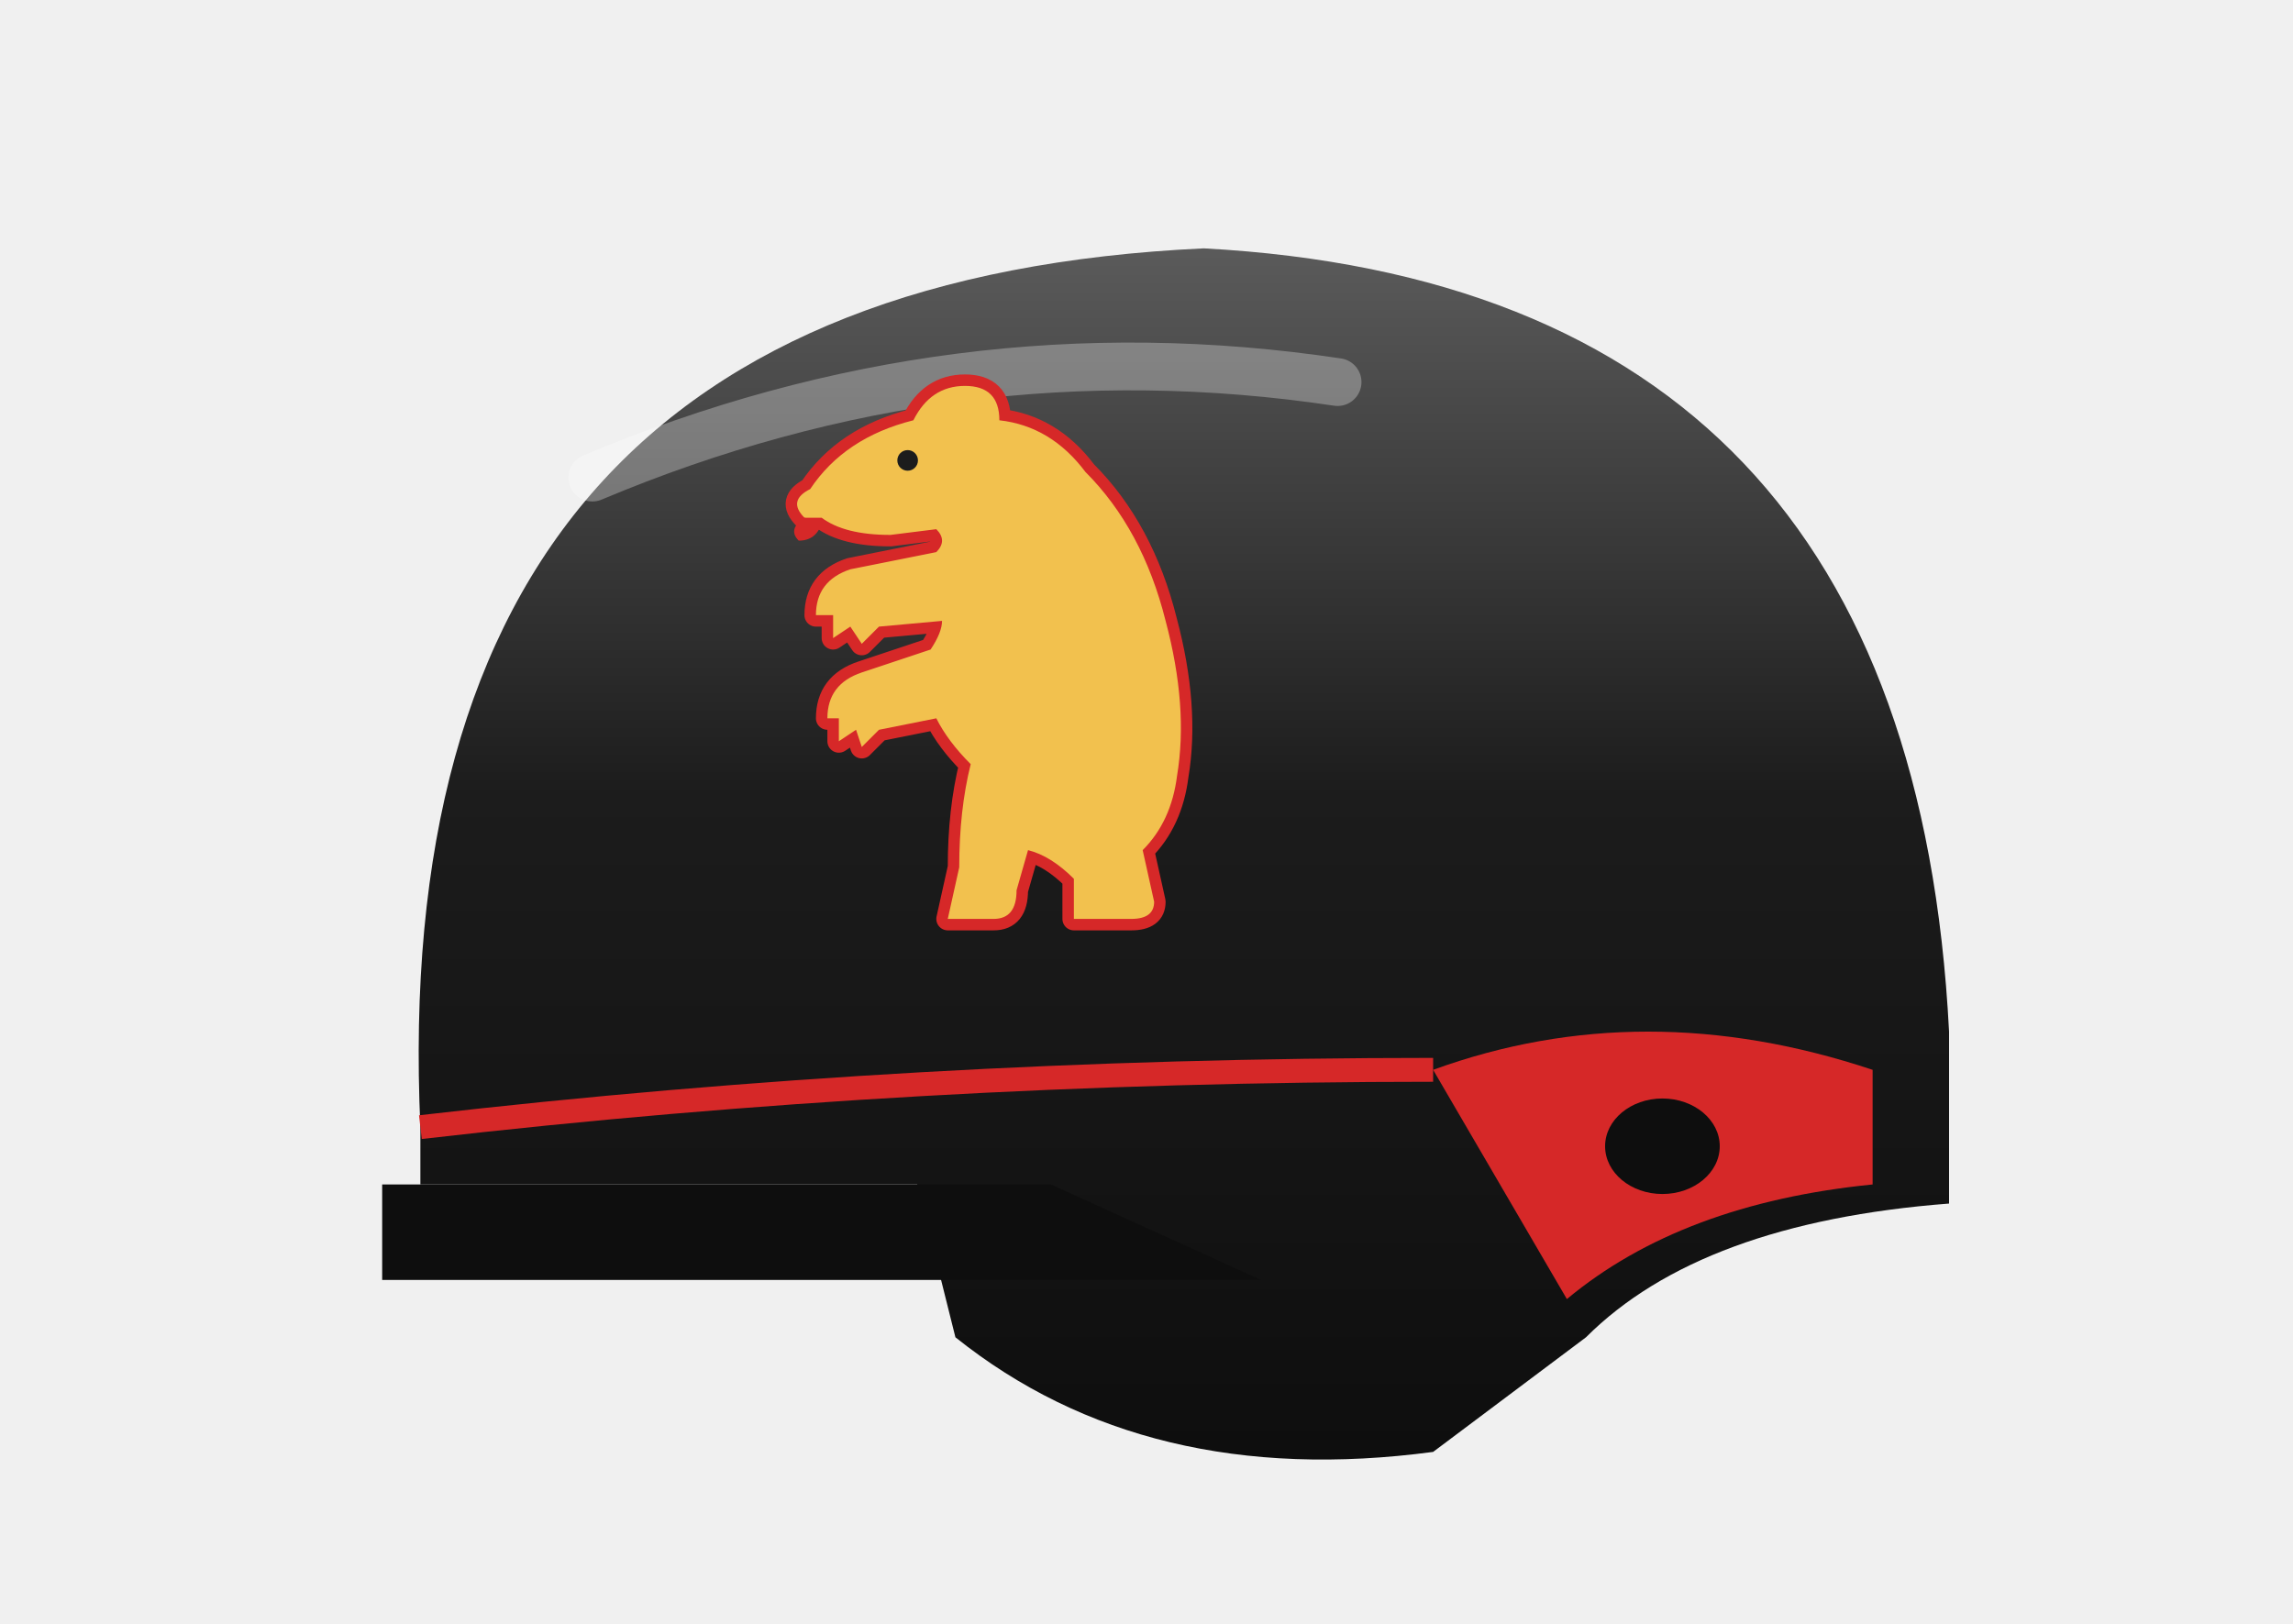
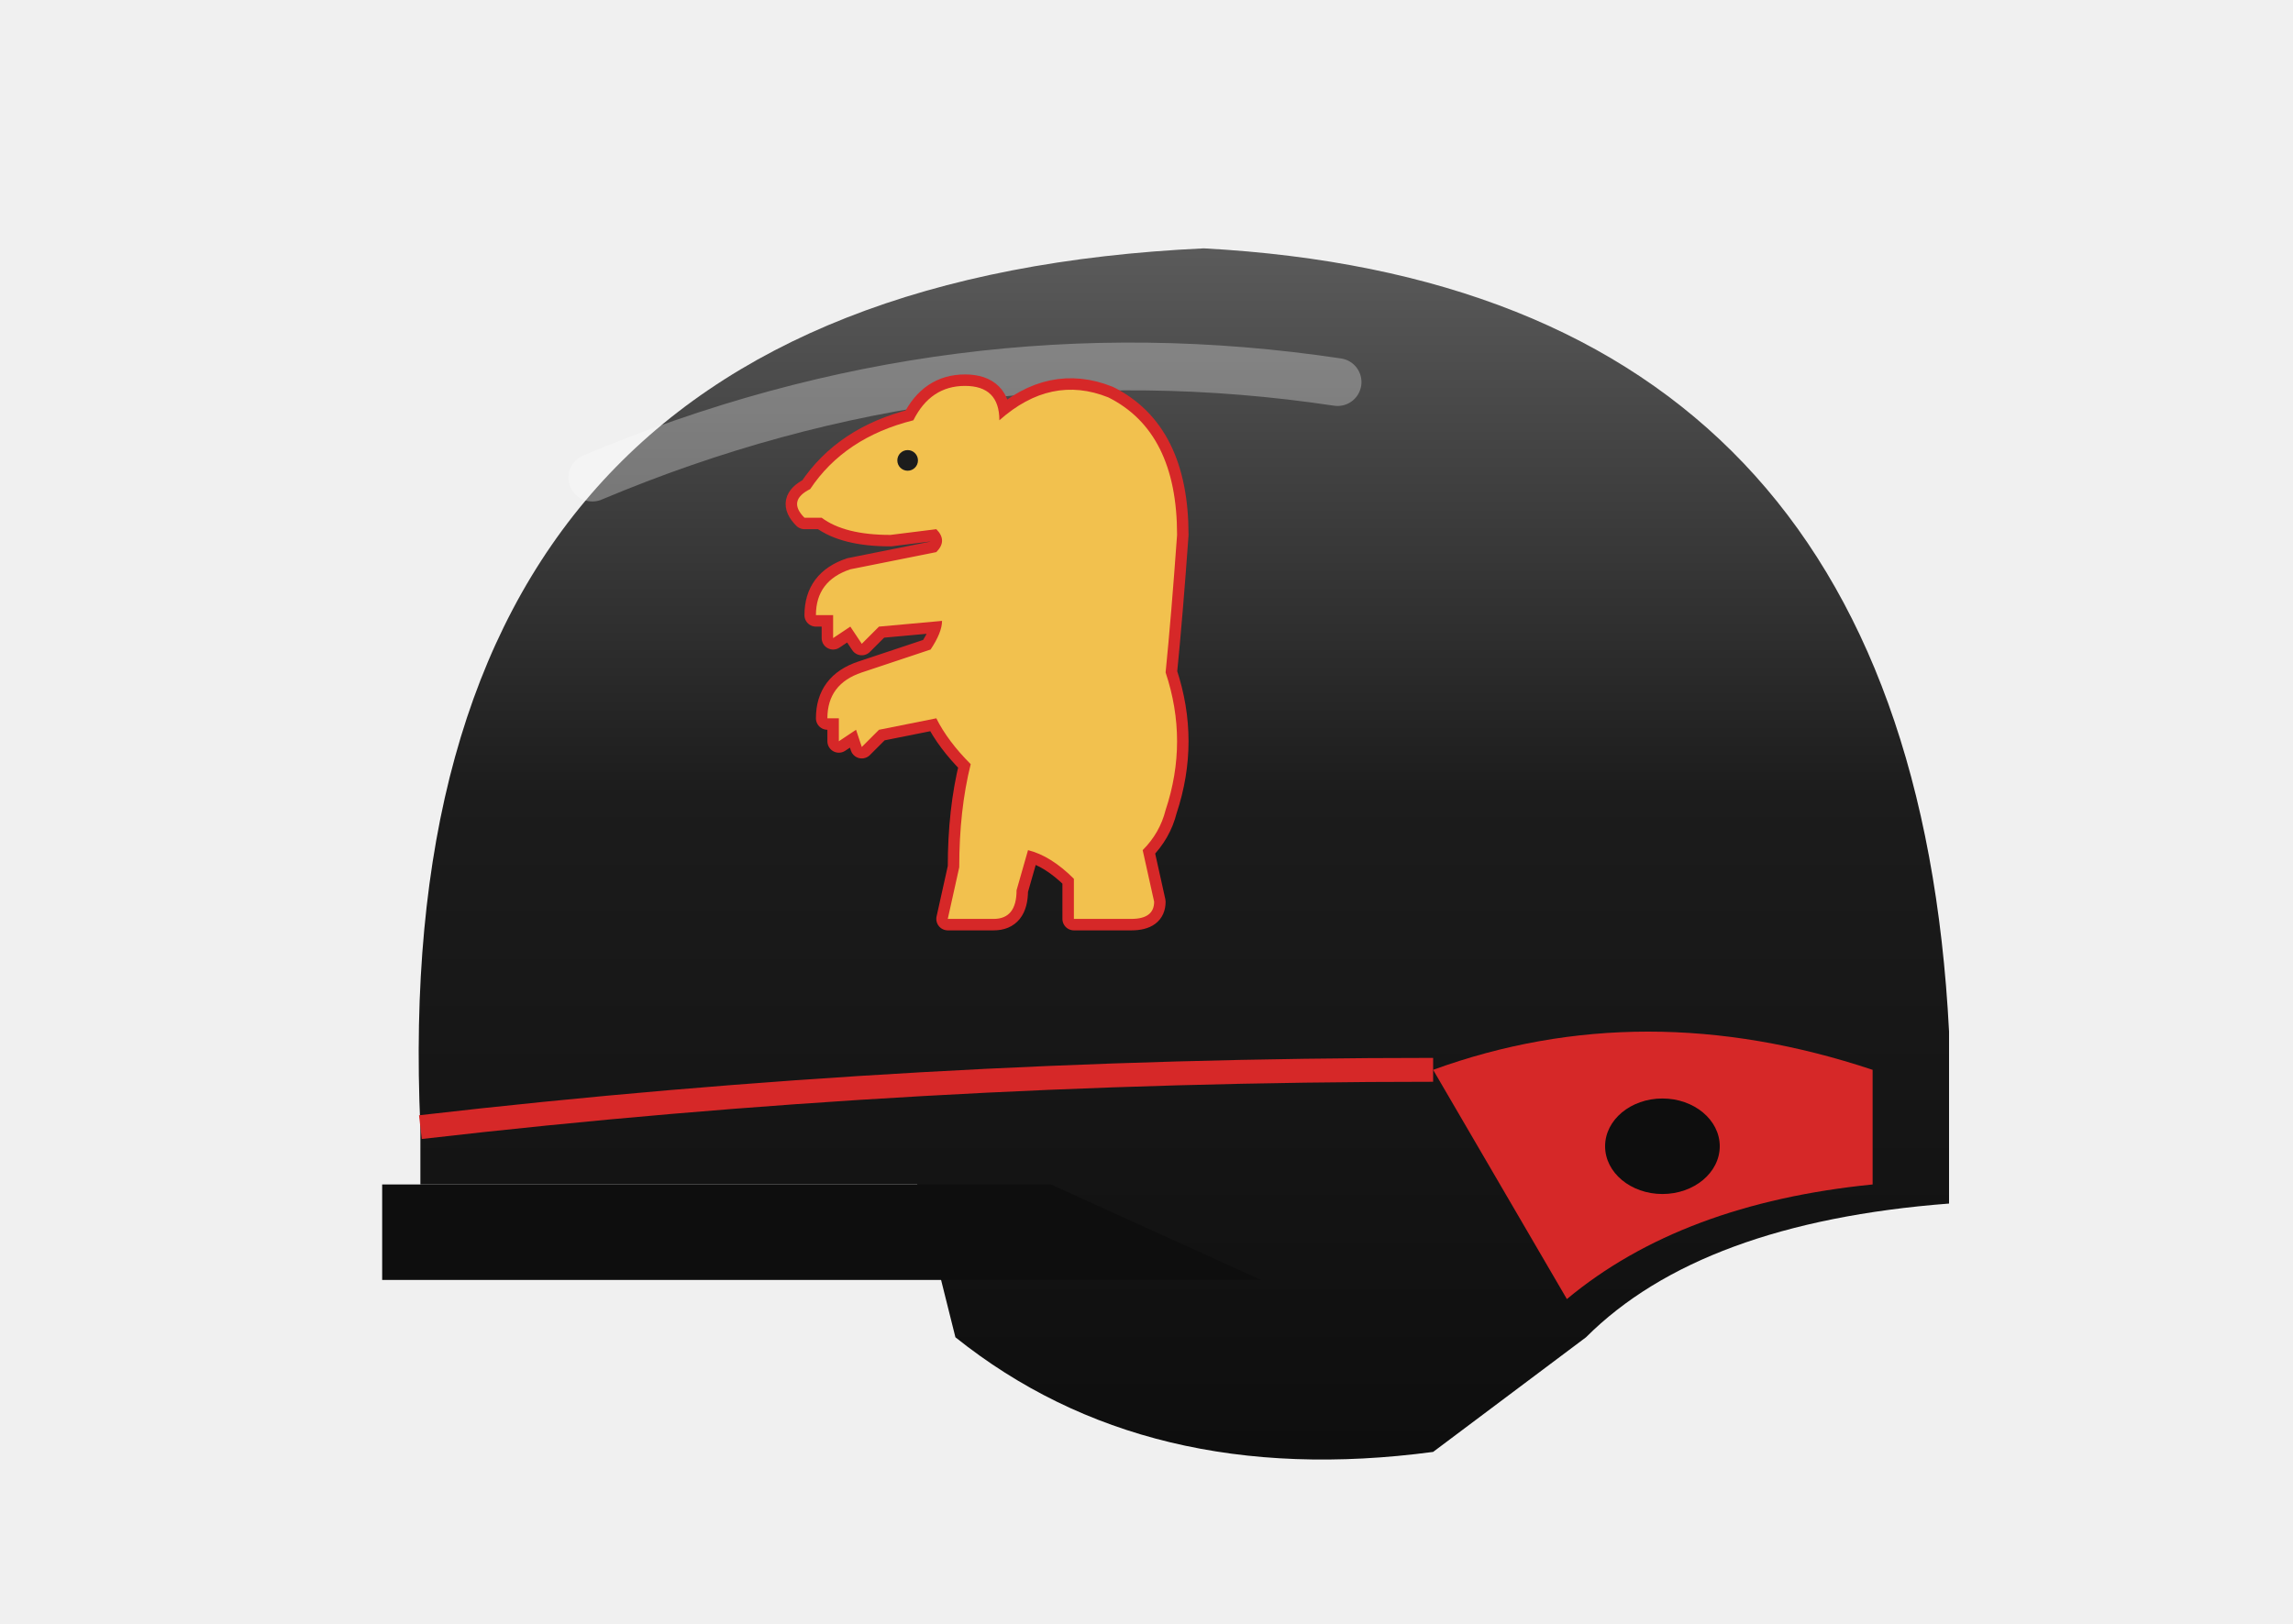
<svg xmlns="http://www.w3.org/2000/svg" viewBox="0 0 240 170" width="240" height="170" role="img" aria-label="Berlin helmet">
  <defs>
-     <path id="bear" d="M8 22 Q14 13 26 10 Q29 4 35 4 Q41 4 41 10 Q50 11 56 19 Q66 29 70 45 Q74 60 72 72 Q71 80 66 85 L68 94 Q68 97 64 97 L54 97 L54 90 Q50 86 46 85 L44 92 Q44 97 40 97 L32 97 L34 88 Q34 78 36 70 Q32 66 30 62 L20 64 L17 67 L16 64 L13 66 L13 62 L11 62 Q11 56 17 54 L29 50 Q31 47 31 45 L20 46 L17 49 L15 46 L12 48 L12 44 L9 44 Q9 38 15 36 L30 33 Q32 31 30 29 L22 30 Q14 30 10 27 L7 27 Q4 24 8 22 Z" />
+     <path id="bear" d="M8 22 Q14 13 26 10 Q29 4 35 4 Q41 4 41 10 Q50 2 60 6 Q72 12 72 30 Q71 44 70 54 Q74 66 70 78 Q69 82 66 85 L68 94 Q68 97 64 97 L54 97 L54 90 Q50 86 46 85 L44 92 Q44 97 40 97 L32 97 L34 88 Q34 78 36 70 Q32 66 30 62 L20 64 L17 67 L16 64 L13 66 L13 62 L11 62 Q11 56 17 54 L29 50 Q31 47 31 45 L20 46 L17 49 L15 46 L12 48 L12 44 L9 44 Q9 38 15 36 L30 33 Q32 31 30 29 L22 30 Q14 30 10 27 L7 27 Q4 24 8 22 Z" />
  </defs>
  <defs>
    <linearGradient id="gloss" x1="0" y1="0" x2="0" y2="1">
      <stop offset="0" stop-color="#5A5A5A" />
      <stop offset=".45" stop-color="#1C1C1C" />
      <stop offset="1" stop-color="#0E0E0E" />
    </linearGradient>
  </defs>
  <path d="M44 118 Q40 30 126 26 Q200 30 204 108 L204 126 Q178 128 166 140 L150 152 Q120 156 100 140 L96 124 L44 124 Z" fill="url(#gloss)" />
  <path d="M150 112 Q172 104 196 112 L196 124 Q176 126 164 136 Z" fill="#D62828" />
  <ellipse cx="174" cy="120" rx="6" ry="5" fill="#0E0E0E" />
  <path d="M40 124 L110 124 L132 134 L40 134 Z" fill="#0E0E0E" />
  <path d="M62 50 Q100 34 140 40" fill="none" stroke="#fff" stroke-width="5" stroke-linecap="round" opacity=".3" />
  <g transform="translate(80 38) scale(0.6)">
    <use href="#bear" fill="#F2C14E" stroke="#D62828" stroke-width="4" stroke-linejoin="round" paint-order="stroke" />
    <circle cx="25" cy="17" r="1.8" fill="#1C1C1C" />
-     <path d="M7 27 Q4 29 6 31 Q9 31 10 28 Z" fill="#D62828" />
  </g>
  <path d="M44 118 Q96 112 150 112" fill="none" stroke="#D62828" stroke-width="2.5" />
</svg>
